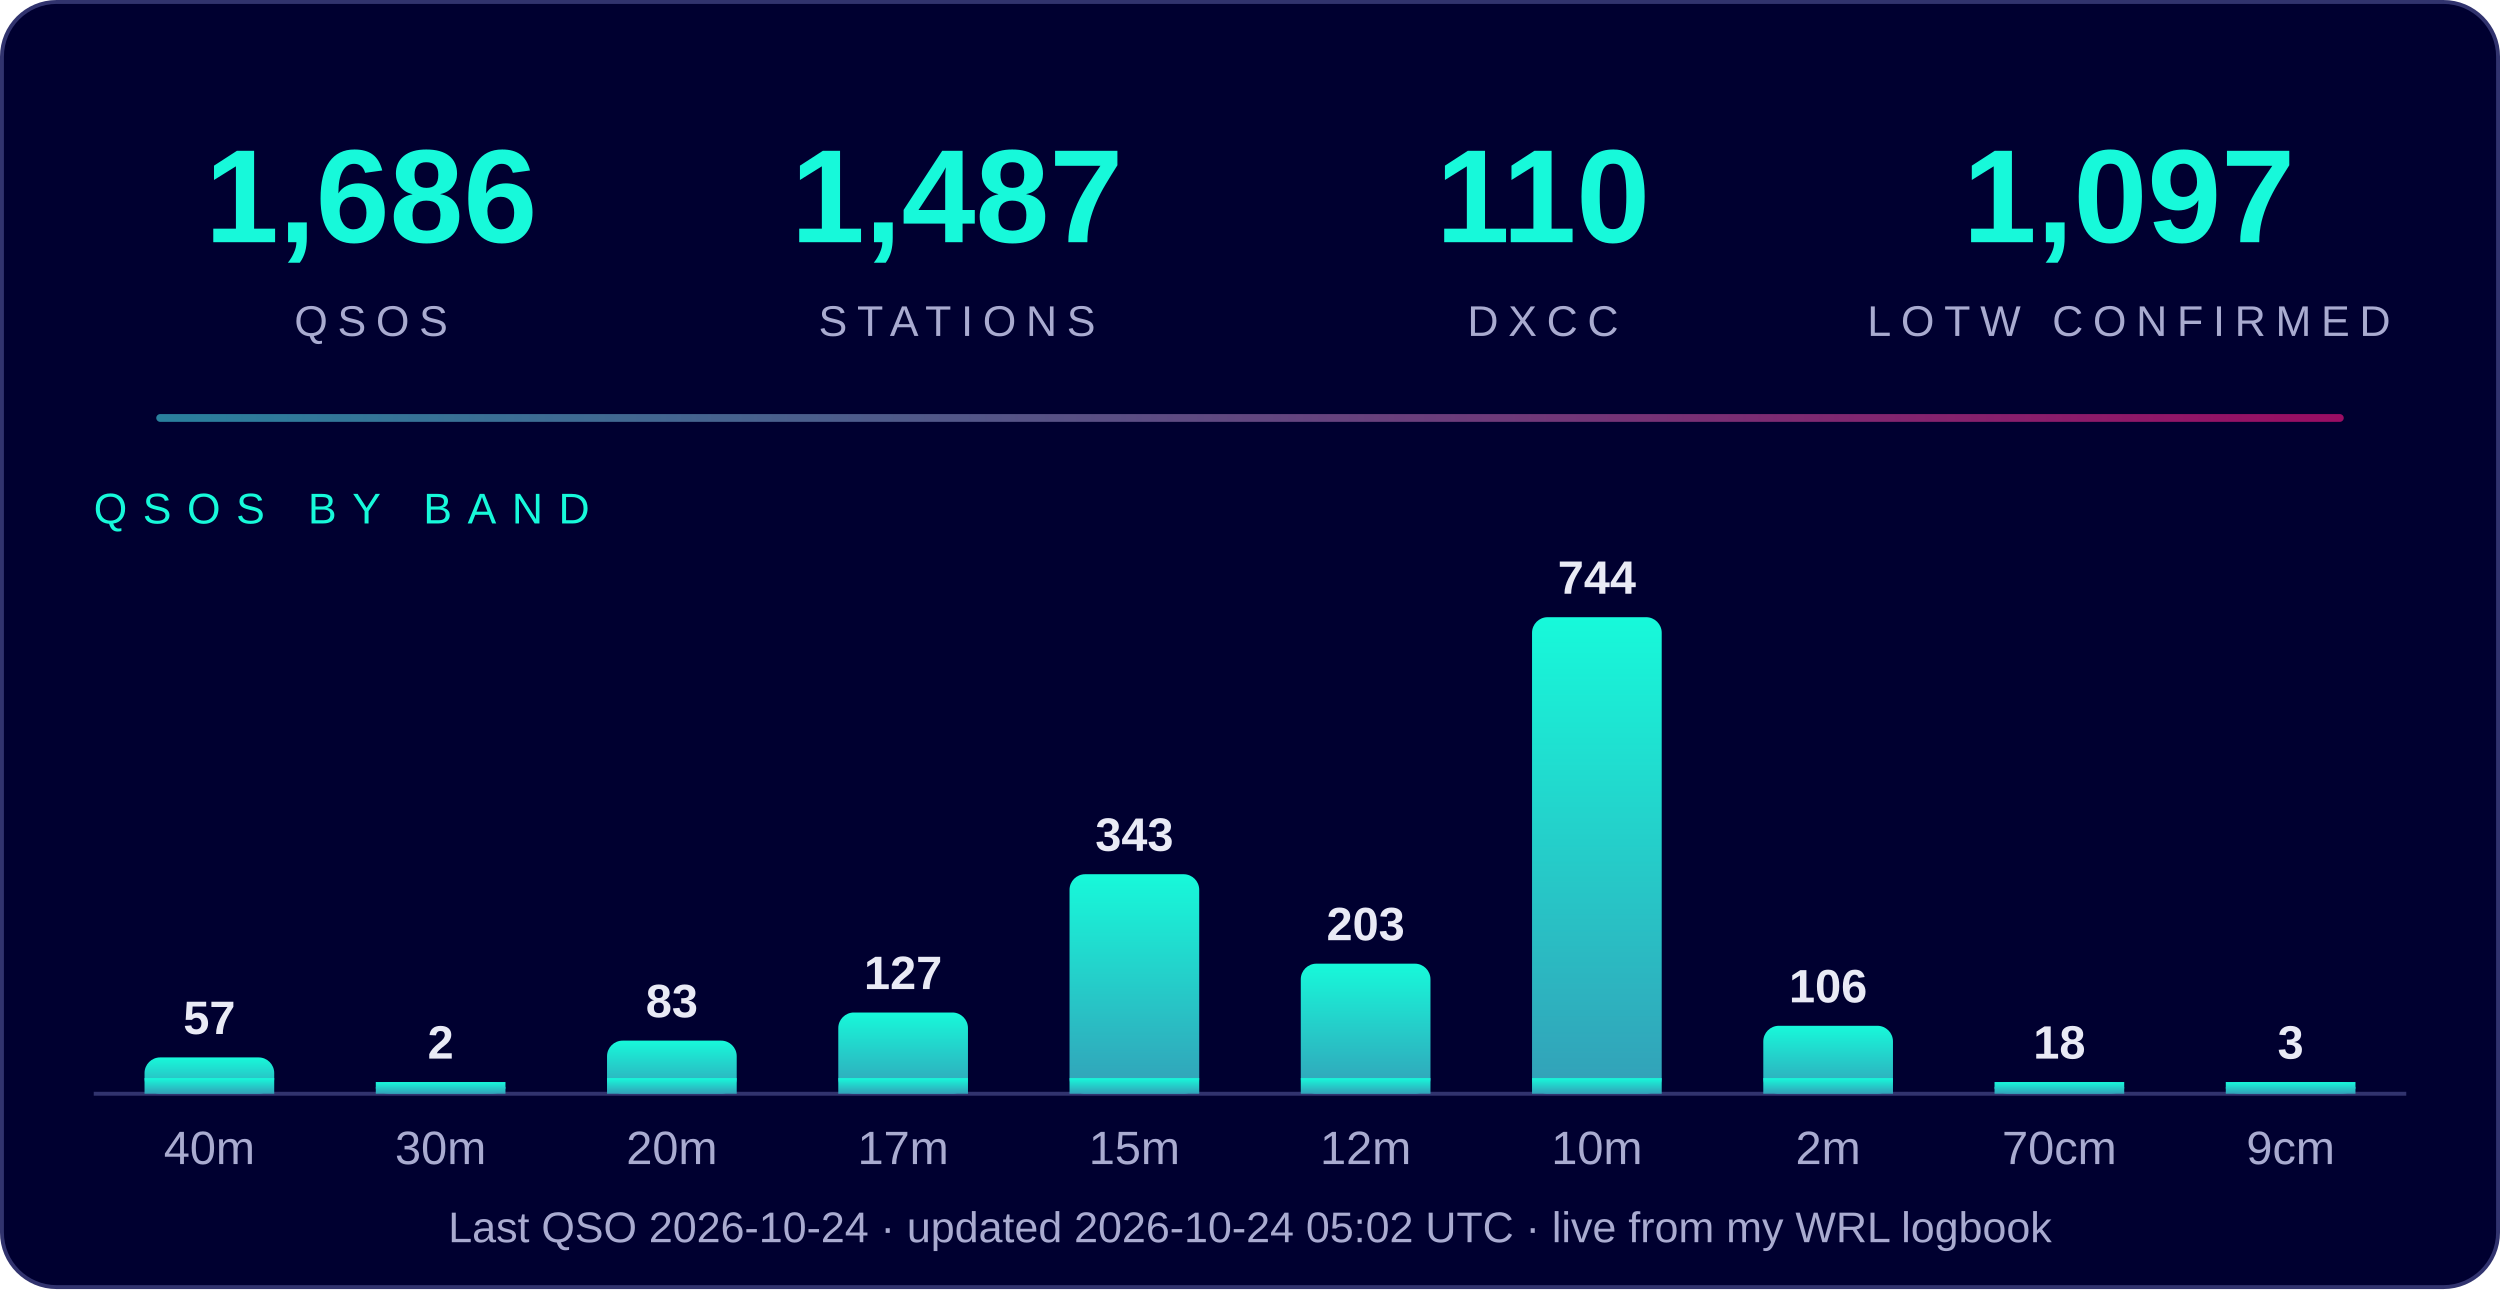
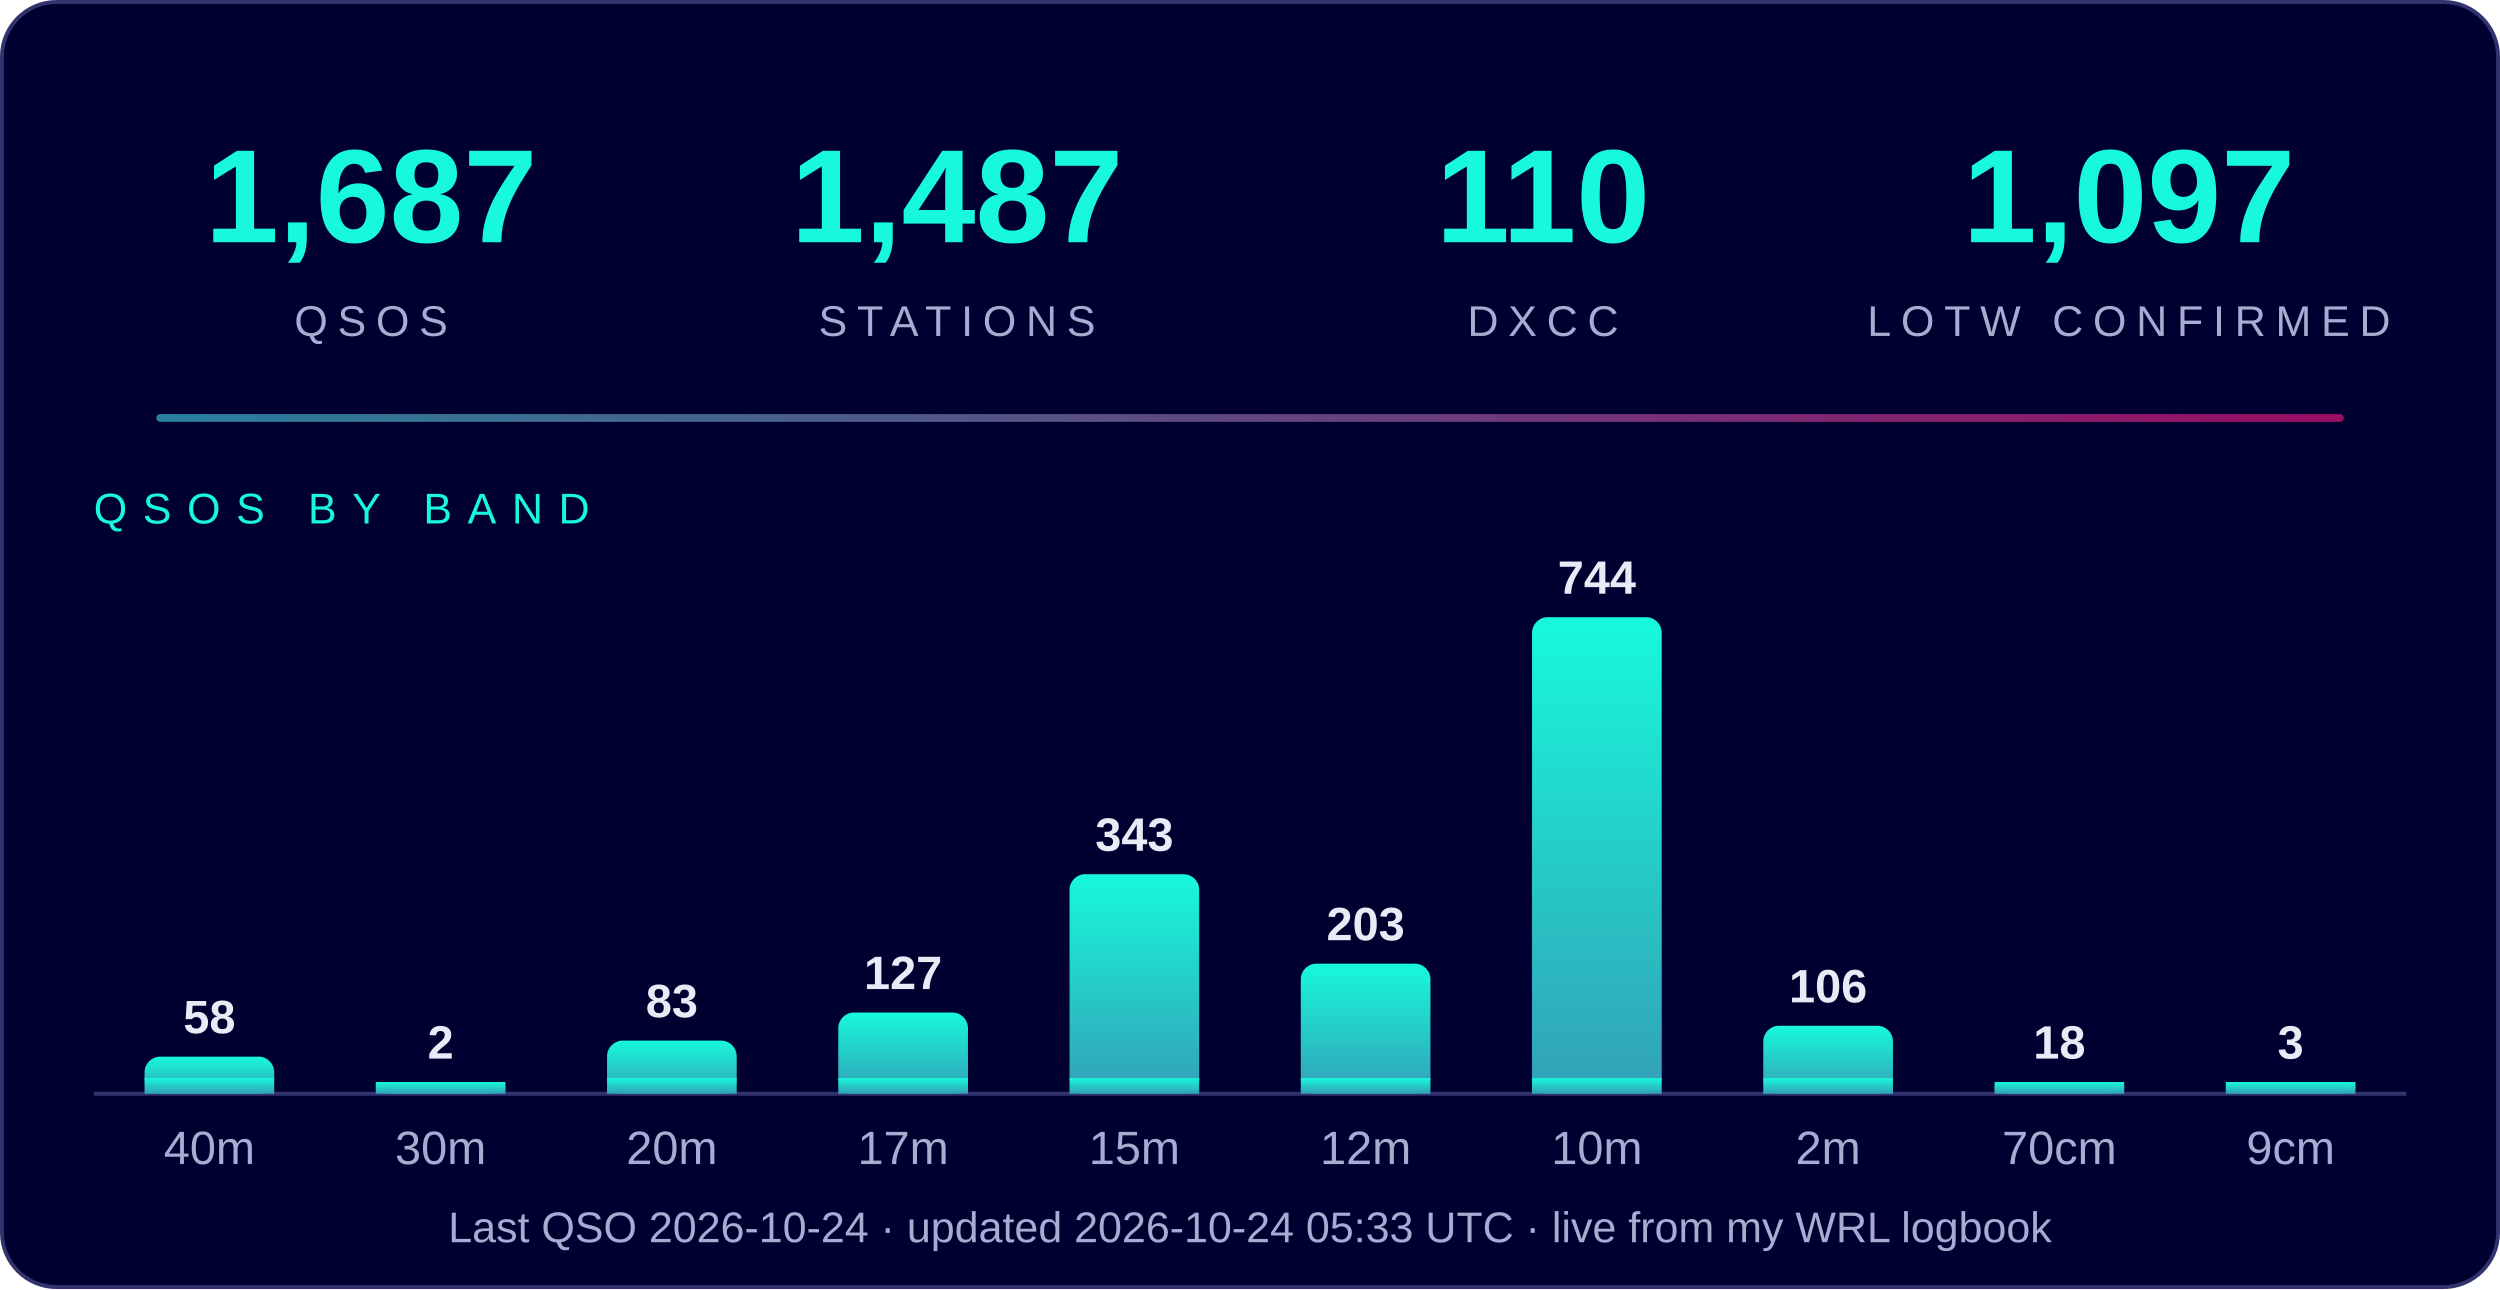
<svg xmlns="http://www.w3.org/2000/svg" width="640" height="330" viewBox="0 0 640 330" font-family="Segoe UI, Arial, Helvetica, sans-serif">
  <defs>
    <linearGradient id="g" x1="0" y1="1" x2="0" y2="0">
      <stop offset="0" stop-color="#33a0b8" />
      <stop offset="1" stop-color="#17f9da" />
    </linearGradient>
    <linearGradient id="line" x1="0" x2="1">
      <stop offset="0" stop-color="#33a0b8" />
      <stop offset="1" stop-color="#c0106f" />
    </linearGradient>
  </defs>
  <rect x="0.5" y="0.5" width="639" height="329" rx="14" fill="#000030" stroke="#31336e" />
-   <text x="95" y="62" text-anchor="middle" font-size="34" font-weight="800" fill="#17f9da">1,686</text>
+   <text x="95" y="62" text-anchor="middle" font-size="34" font-weight="800" fill="#17f9da">1,687</text>
  <text x="95" y="86" text-anchor="middle" font-size="11" letter-spacing="2.5" fill="#a9abd0">QSOS</text>
  <text x="245" y="62" text-anchor="middle" font-size="34" font-weight="800" fill="#17f9da">1,487</text>
  <text x="245" y="86" text-anchor="middle" font-size="11" letter-spacing="2.5" fill="#a9abd0">STATIONS</text>
  <text x="395" y="62" text-anchor="middle" font-size="34" font-weight="800" fill="#17f9da">110</text>
  <text x="395" y="86" text-anchor="middle" font-size="11" letter-spacing="2.5" fill="#a9abd0">DXCC</text>
  <text x="545" y="62" text-anchor="middle" font-size="34" font-weight="800" fill="#17f9da">1,097</text>
  <text x="545" y="86" text-anchor="middle" font-size="11" letter-spacing="2.5" fill="#a9abd0">LOTW CONFIRMED</text>
  <rect x="40" y="106" width="560" height="2" rx="1" fill="url(#line)" opacity="0.8" />
  <text x="24" y="134" font-size="11" letter-spacing="4" fill="#17f9da">QSOS BY BAND</text>
  <line x1="24" y1="280" x2="616" y2="280" stroke="#31336e" />
-   <rect x="37.0" y="270.7" width="33.2" height="9.3" rx="4" fill="url(#g)" />
+   <rect x="37.0" y="270.5" width="33.2" height="9.5" rx="4" fill="url(#g)" />
  <rect x="37.0" y="276.0" width="33.2" height="4.0" fill="url(#g)" />
-   <text x="53.6" y="264.7" text-anchor="middle" font-size="12" font-weight="bold" fill="#e9eaf5">57</text>
+   <text x="53.6" y="264.5" text-anchor="middle" font-size="12" font-weight="bold" fill="#e9eaf5">58</text>
  <text x="53.6" y="298" text-anchor="middle" font-size="12" fill="#a9abd0">40m</text>
  <rect x="96.2" y="277.0" width="33.2" height="3.0" rx="4" fill="url(#g)" />
  <rect x="96.2" y="277.0" width="33.2" height="3.0" fill="url(#g)" />
  <text x="112.8" y="271.0" text-anchor="middle" font-size="12" font-weight="bold" fill="#e9eaf5">2</text>
  <text x="112.8" y="298" text-anchor="middle" font-size="12" fill="#a9abd0">30m</text>
  <rect x="155.4" y="266.4" width="33.2" height="13.6" rx="4" fill="url(#g)" />
  <rect x="155.4" y="276.0" width="33.2" height="4.0" fill="url(#g)" />
  <text x="172.0" y="260.4" text-anchor="middle" font-size="12" font-weight="bold" fill="#e9eaf5">83</text>
  <text x="172.0" y="298" text-anchor="middle" font-size="12" fill="#a9abd0">20m</text>
  <rect x="214.6" y="259.2" width="33.2" height="20.8" rx="4" fill="url(#g)" />
  <rect x="214.6" y="276.0" width="33.2" height="4.0" fill="url(#g)" />
  <text x="231.2" y="253.2" text-anchor="middle" font-size="12" font-weight="bold" fill="#e9eaf5">127</text>
  <text x="231.2" y="298" text-anchor="middle" font-size="12" fill="#a9abd0">17m</text>
  <rect x="273.8" y="223.8" width="33.2" height="56.2" rx="4" fill="url(#g)" />
  <rect x="273.8" y="276.0" width="33.2" height="4.0" fill="url(#g)" />
  <text x="290.4" y="217.8" text-anchor="middle" font-size="12" font-weight="bold" fill="#e9eaf5">343</text>
  <text x="290.4" y="298" text-anchor="middle" font-size="12" fill="#a9abd0">15m</text>
  <rect x="333.0" y="246.7" width="33.2" height="33.3" rx="4" fill="url(#g)" />
  <rect x="333.0" y="276.0" width="33.2" height="4.0" fill="url(#g)" />
  <text x="349.6" y="240.7" text-anchor="middle" font-size="12" font-weight="bold" fill="#e9eaf5">203</text>
  <text x="349.6" y="298" text-anchor="middle" font-size="12" fill="#a9abd0">12m</text>
  <rect x="392.2" y="158.0" width="33.2" height="122.0" rx="4" fill="url(#g)" />
  <rect x="392.2" y="276.0" width="33.2" height="4.0" fill="url(#g)" />
  <text x="408.8" y="152.0" text-anchor="middle" font-size="12" font-weight="bold" fill="#e9eaf5">744</text>
  <text x="408.8" y="298" text-anchor="middle" font-size="12" fill="#a9abd0">10m</text>
  <rect x="451.4" y="262.6" width="33.2" height="17.4" rx="4" fill="url(#g)" />
  <rect x="451.4" y="276.0" width="33.2" height="4.0" fill="url(#g)" />
  <text x="468.0" y="256.6" text-anchor="middle" font-size="12" font-weight="bold" fill="#e9eaf5">106</text>
  <text x="468.0" y="298" text-anchor="middle" font-size="12" fill="#a9abd0">2m</text>
  <rect x="510.6" y="277.0" width="33.2" height="3.0" rx="4" fill="url(#g)" />
  <rect x="510.6" y="277.0" width="33.2" height="3.0" fill="url(#g)" />
  <text x="527.2" y="271.0" text-anchor="middle" font-size="12" font-weight="bold" fill="#e9eaf5">18</text>
  <text x="527.2" y="298" text-anchor="middle" font-size="12" fill="#a9abd0">70cm</text>
  <rect x="569.8" y="277.0" width="33.2" height="3.0" rx="4" fill="url(#g)" />
  <rect x="569.8" y="277.0" width="33.2" height="3.0" fill="url(#g)" />
  <text x="586.4" y="271.0" text-anchor="middle" font-size="12" font-weight="bold" fill="#e9eaf5">3</text>
  <text x="586.4" y="298" text-anchor="middle" font-size="12" fill="#a9abd0">9cm</text>
-   <text x="320" y="318" text-anchor="middle" font-size="11" fill="#a9abd0">Last QSO 2026-10-24  ·  updated 2026-10-24 05:02 UTC  ·  live from my WRL logbook</text>
+   <text x="320" y="318" text-anchor="middle" font-size="11" fill="#a9abd0">Last QSO 2026-10-24  ·  updated 2026-10-24 05:33 UTC  ·  live from my WRL logbook</text>
</svg>
